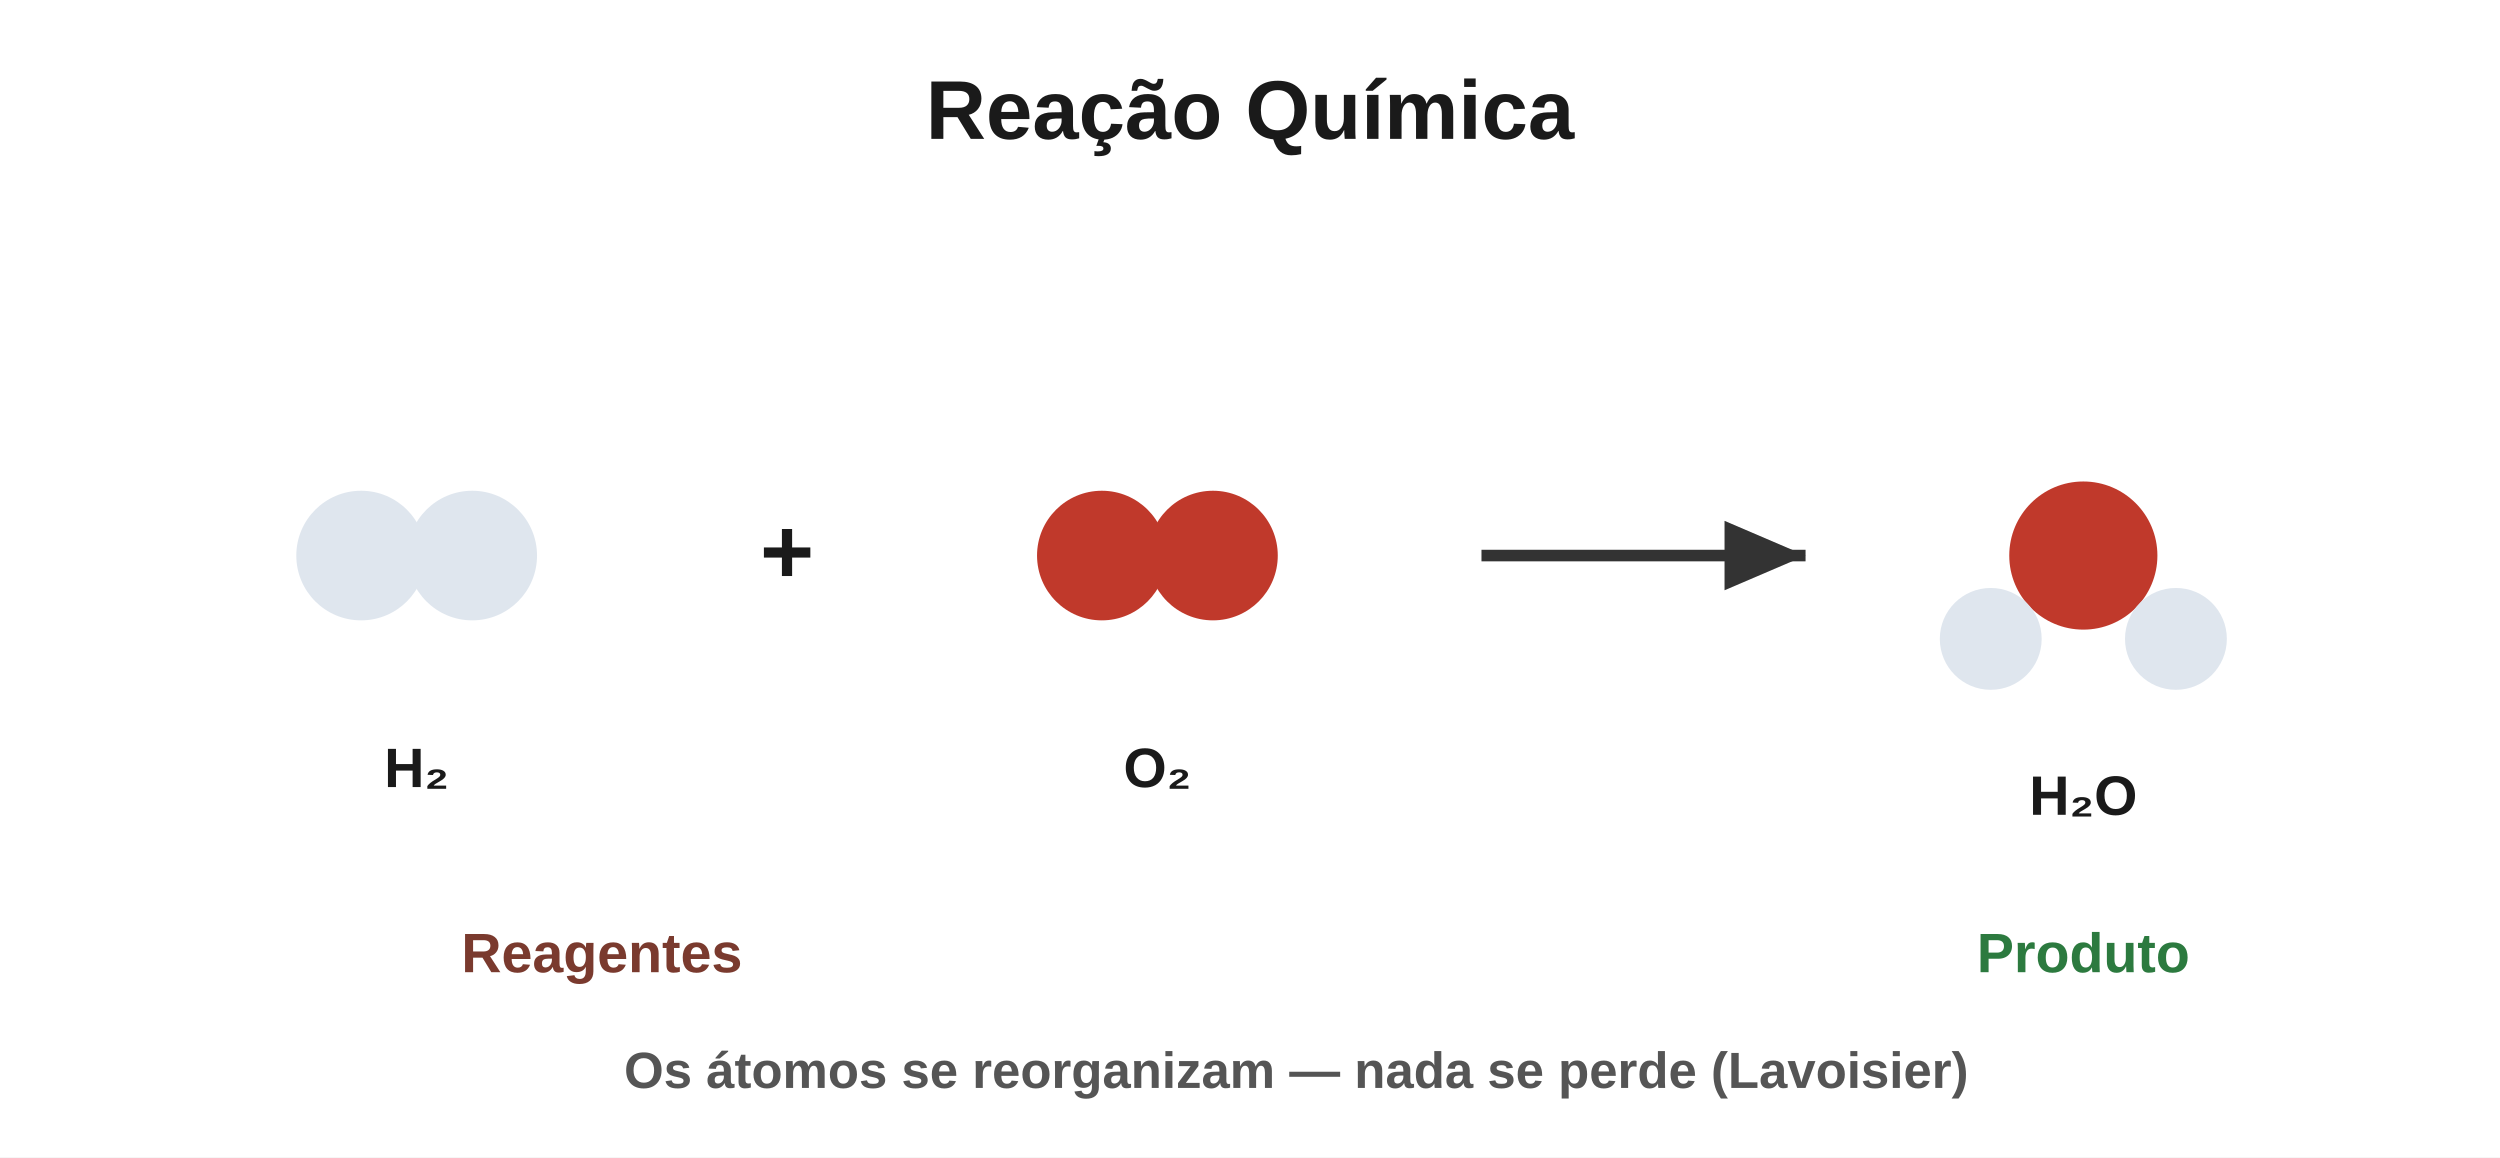
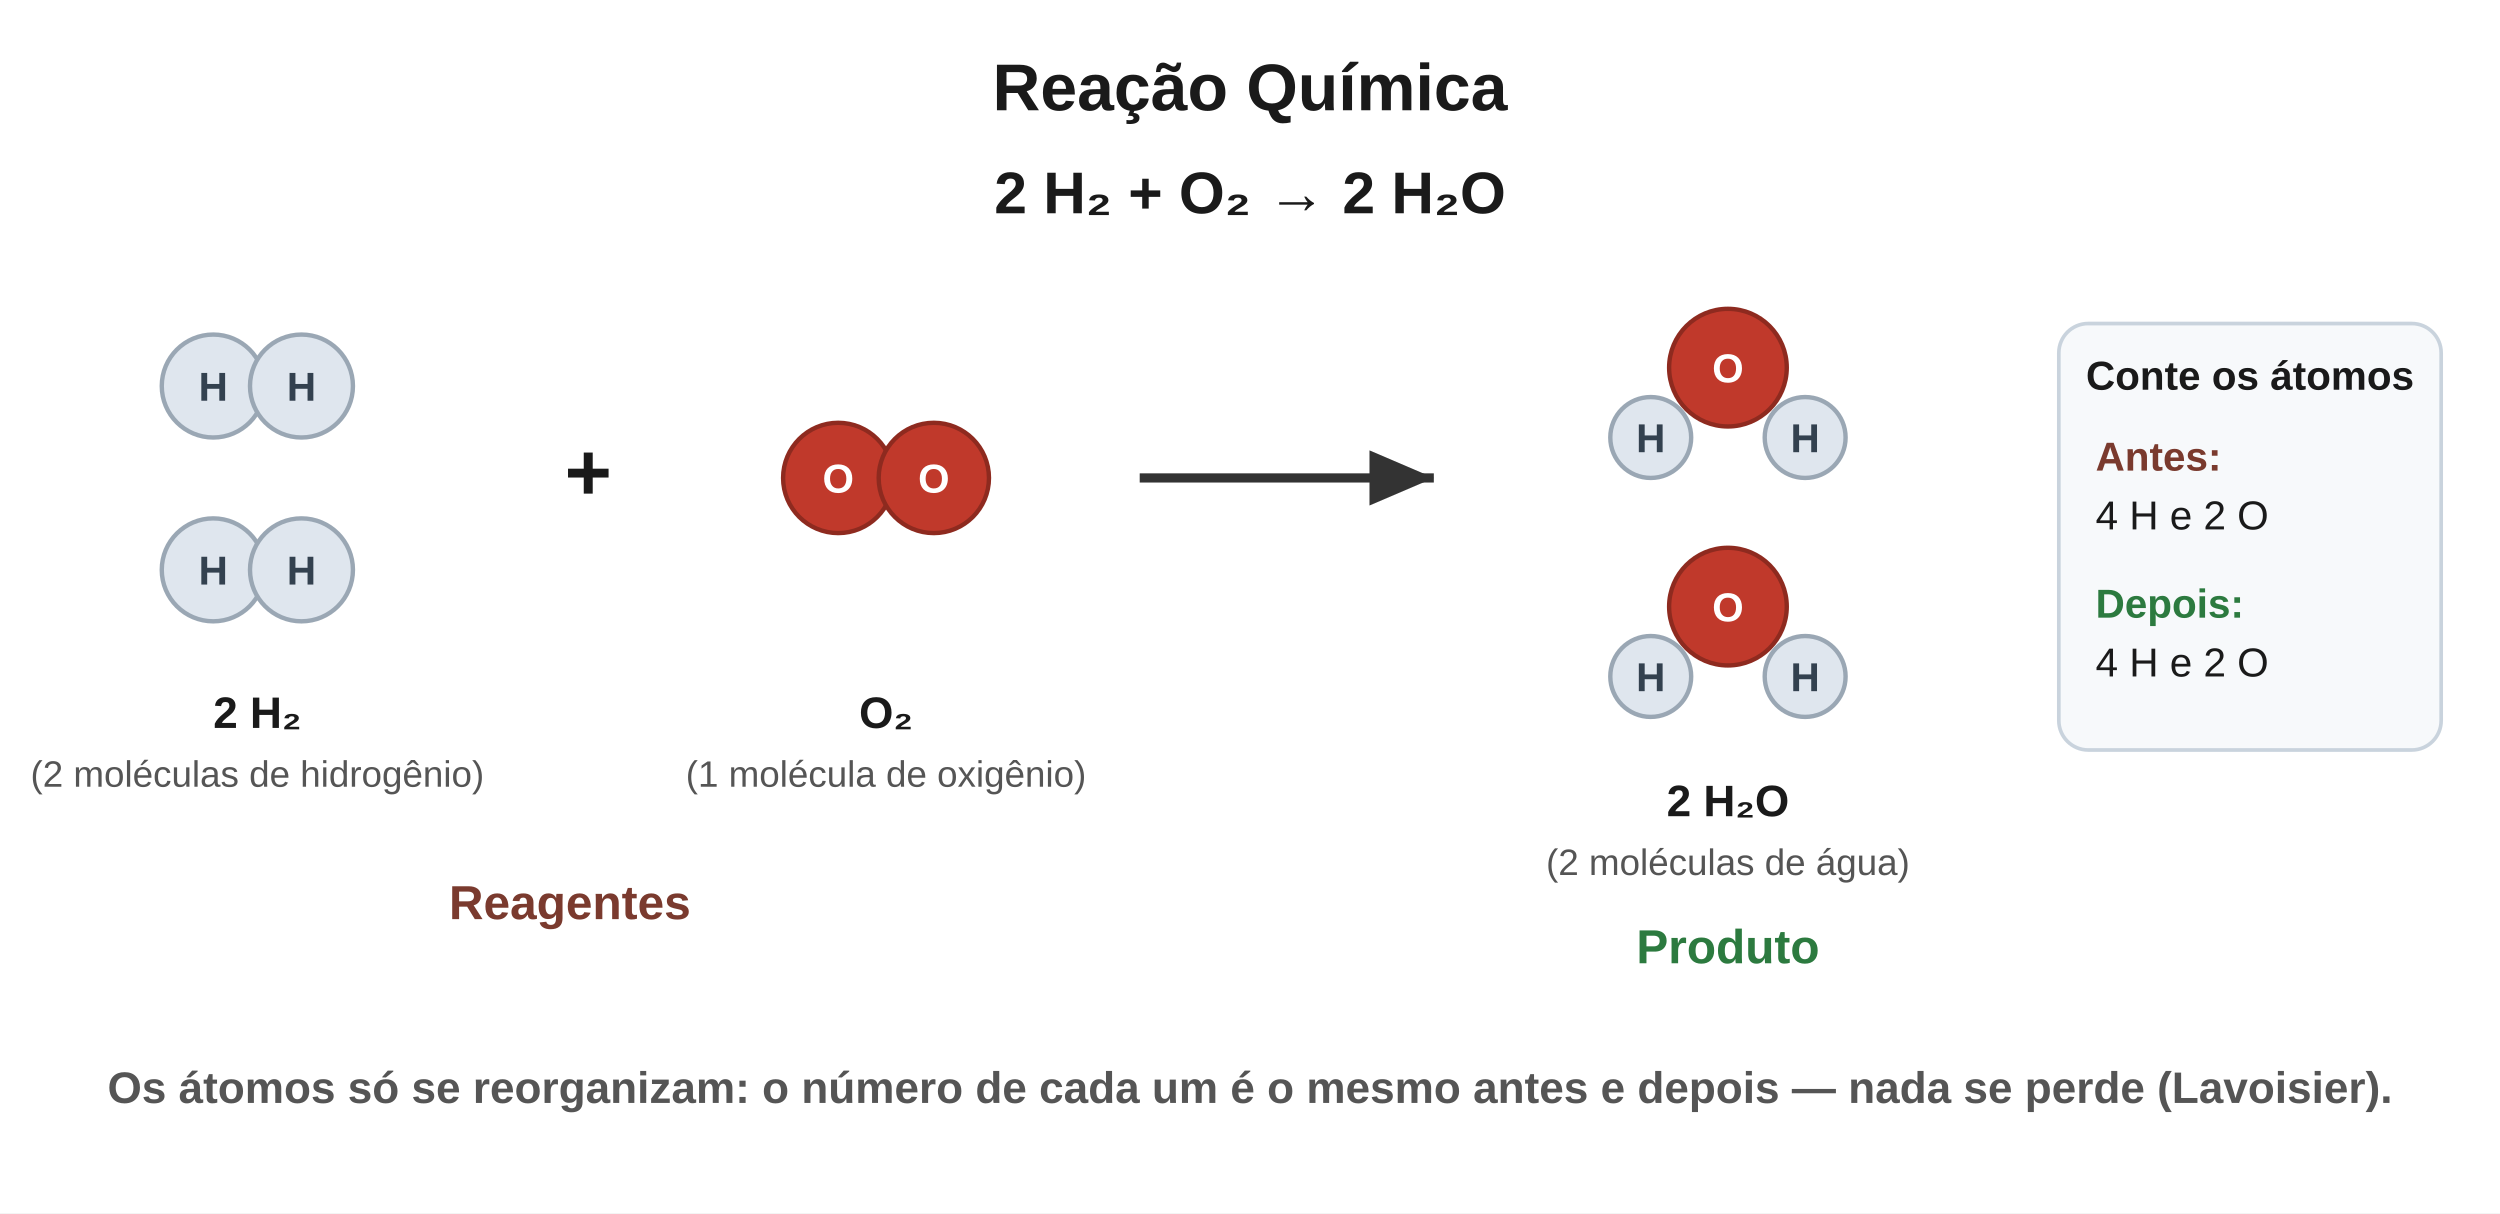
- <svg xmlns="http://www.w3.org/2000/svg" viewBox="0 0 540 250" role="img">
+ <svg xmlns="http://www.w3.org/2000/svg" viewBox="0 0 680 330" role="img">
  <rect width="100%" height="100%" fill="#fff" />
  <defs>
    <marker id="rq" markerWidth="9" markerHeight="9" refX="7" refY="3" orient="auto">
      <path d="M0,0 L7,3 L0,6 Z" fill="#333" />
    </marker>
  </defs>
-   <circle cx="78" cy="120" r="14" fill="#dfe6ee" />
-   <circle cx="102" cy="120" r="14" fill="#dfe6ee" />
-   <text x="90" y="170" font-family="Arial,Helvetica,sans-serif" font-size="12" font-weight="600" fill="#1a1a1a" text-anchor="middle">H₂</text>
-   <text x="170" y="126" font-family="Arial,Helvetica,sans-serif" font-size="20" font-weight="700" fill="#1a1a1a" text-anchor="middle">+</text>
-   <circle cx="238" cy="120" r="14" fill="#c0392b" />
-   <circle cx="262" cy="120" r="14" fill="#c0392b" />
-   <text x="250" y="170" font-family="Arial,Helvetica,sans-serif" font-size="12" font-weight="600" fill="#1a1a1a" text-anchor="middle">O₂</text>
-   <line x1="320" y1="120" x2="390" y2="120" stroke="#333" stroke-width="2.5" marker-end="url(#rq)" />
-   <circle cx="450" cy="120" r="16" fill="#c0392b" />
-   <circle cx="430" cy="138" r="11" fill="#dfe6ee" />
-   <circle cx="470" cy="138" r="11" fill="#dfe6ee" />
-   <text x="450" y="176" font-family="Arial,Helvetica,sans-serif" font-size="12" font-weight="600" fill="#1a1a1a" text-anchor="middle">H₂O</text>
-   <text x="130" y="210" font-family="Arial,Helvetica,sans-serif" font-size="12" font-weight="700" fill="#7a3a2e" text-anchor="middle">Reagentes</text>
-   <text x="450" y="210" font-family="Arial,Helvetica,sans-serif" font-size="12" font-weight="700" fill="#2c7a3f" text-anchor="middle">Produto</text>
-   <text x="280" y="235" font-family="Arial,Helvetica,sans-serif" font-size="11" font-weight="600" fill="#555" text-anchor="middle">Os átomos se reorganizam — nada se perde (Lavoisier)</text>
-   <text x="270" y="30" font-family="Arial,Helvetica,sans-serif" font-size="18" font-weight="700" fill="#1a1a1a" text-anchor="middle">Reação Química</text>
+   <text x="340" y="30" font-family="Arial,Helvetica,sans-serif" font-size="18" font-weight="700" fill="#1a1a1a" text-anchor="middle">Reação Química</text>
+   <text x="340" y="58" font-family="Arial,Helvetica,sans-serif" font-size="16" font-weight="700" fill="#1a1a1a" text-anchor="middle">2 H₂ + O₂ → 2 H₂O</text>
+   <g stroke="#9aa7b4" stroke-width="1.2">
+     <circle cx="58" cy="105" r="14" fill="#dfe6ee" />
+     <circle cx="82" cy="105" r="14" fill="#dfe6ee" />
+     <circle cx="58" cy="155" r="14" fill="#dfe6ee" />
+     <circle cx="82" cy="155" r="14" fill="#dfe6ee" />
+   </g>
+   <g font-family="Arial,Helvetica,sans-serif" font-size="11" font-weight="700" fill="#33414f" text-anchor="middle">
+     <text x="58" y="109">H</text>
+     <text x="82" y="109">H</text>
+     <text x="58" y="159">H</text>
+     <text x="82" y="159">H</text>
+   </g>
+   <text x="70" y="198" font-family="Arial,Helvetica,sans-serif" font-size="12" font-weight="600" fill="#1a1a1a" text-anchor="middle">2 H₂</text>
+   <text x="70" y="214" font-family="Arial,Helvetica,sans-serif" font-size="10" fill="#555" text-anchor="middle">(2 moléculas de hidrogênio)</text>
+   <text x="160" y="136" font-family="Arial,Helvetica,sans-serif" font-size="22" font-weight="700" fill="#1a1a1a" text-anchor="middle">+</text>
+   <g stroke="#8e2a1f" stroke-width="1.2">
+     <circle cx="228" cy="130" r="15" fill="#c0392b" />
+     <circle cx="254" cy="130" r="15" fill="#c0392b" />
+   </g>
+   <g font-family="Arial,Helvetica,sans-serif" font-size="11" font-weight="700" fill="#fff" text-anchor="middle">
+     <text x="228" y="134">O</text>
+     <text x="254" y="134">O</text>
+   </g>
+   <text x="241" y="198" font-family="Arial,Helvetica,sans-serif" font-size="12" font-weight="600" fill="#1a1a1a" text-anchor="middle">O₂</text>
+   <text x="241" y="214" font-family="Arial,Helvetica,sans-serif" font-size="10" fill="#555" text-anchor="middle">(1 molécula de oxigênio)</text>
+   <line x1="310" y1="130" x2="390" y2="130" stroke="#333" stroke-width="2.5" marker-end="url(#rq)" />
+   <g stroke="#8e2a1f" stroke-width="1.2">
+     <circle cx="470" cy="100" r="16" fill="#c0392b" />
+     <circle cx="470" cy="165" r="16" fill="#c0392b" />
+   </g>
+   <g stroke="#9aa7b4" stroke-width="1.2">
+     <circle cx="449" cy="119" r="11" fill="#dfe6ee" />
+     <circle cx="491" cy="119" r="11" fill="#dfe6ee" />
+     <circle cx="449" cy="184" r="11" fill="#dfe6ee" />
+     <circle cx="491" cy="184" r="11" fill="#dfe6ee" />
+   </g>
+   <g font-family="Arial,Helvetica,sans-serif" font-size="11" font-weight="700" text-anchor="middle">
+     <text x="470" y="104" fill="#fff">O</text>
+     <text x="470" y="169" fill="#fff">O</text>
+     <text x="449" y="123" fill="#33414f">H</text>
+     <text x="491" y="123" fill="#33414f">H</text>
+     <text x="449" y="188" fill="#33414f">H</text>
+     <text x="491" y="188" fill="#33414f">H</text>
+   </g>
+   <text x="470" y="222" font-family="Arial,Helvetica,sans-serif" font-size="12" font-weight="600" fill="#1a1a1a" text-anchor="middle">2 H₂O</text>
+   <text x="470" y="238" font-family="Arial,Helvetica,sans-serif" font-size="10" fill="#555" text-anchor="middle">(2 moléculas de água)</text>
+   <text x="155" y="250" font-family="Arial,Helvetica,sans-serif" font-size="13" font-weight="700" fill="#7a3a2e" text-anchor="middle">Reagentes</text>
+   <text x="470" y="262" font-family="Arial,Helvetica,sans-serif" font-size="13" font-weight="700" fill="#2c7a3f" text-anchor="middle">Produto</text>
+   <rect x="560" y="88" width="104" height="116" rx="8" fill="#f7f9fb" stroke="#c9d3dd" />
+   <g font-family="Arial,Helvetica,sans-serif" font-size="11" fill="#1a1a1a">
+     <text x="612" y="106" text-anchor="middle" font-weight="700">Conte os átomos</text>
+     <text x="570" y="128" font-weight="700" fill="#7a3a2e">Antes:</text>
+     <text x="570" y="144">4 H e 2 O</text>
+     <text x="570" y="168" font-weight="700" fill="#2c7a3f">Depois:</text>
+     <text x="570" y="184">4 H e 2 O</text>
+   </g>
+   <text x="340" y="300" font-family="Arial,Helvetica,sans-serif" font-size="12" font-weight="600" fill="#555" text-anchor="middle">Os átomos só se reorganizam: o número de cada um é o mesmo antes e depois — nada se perde (Lavoisier).</text>
</svg>
